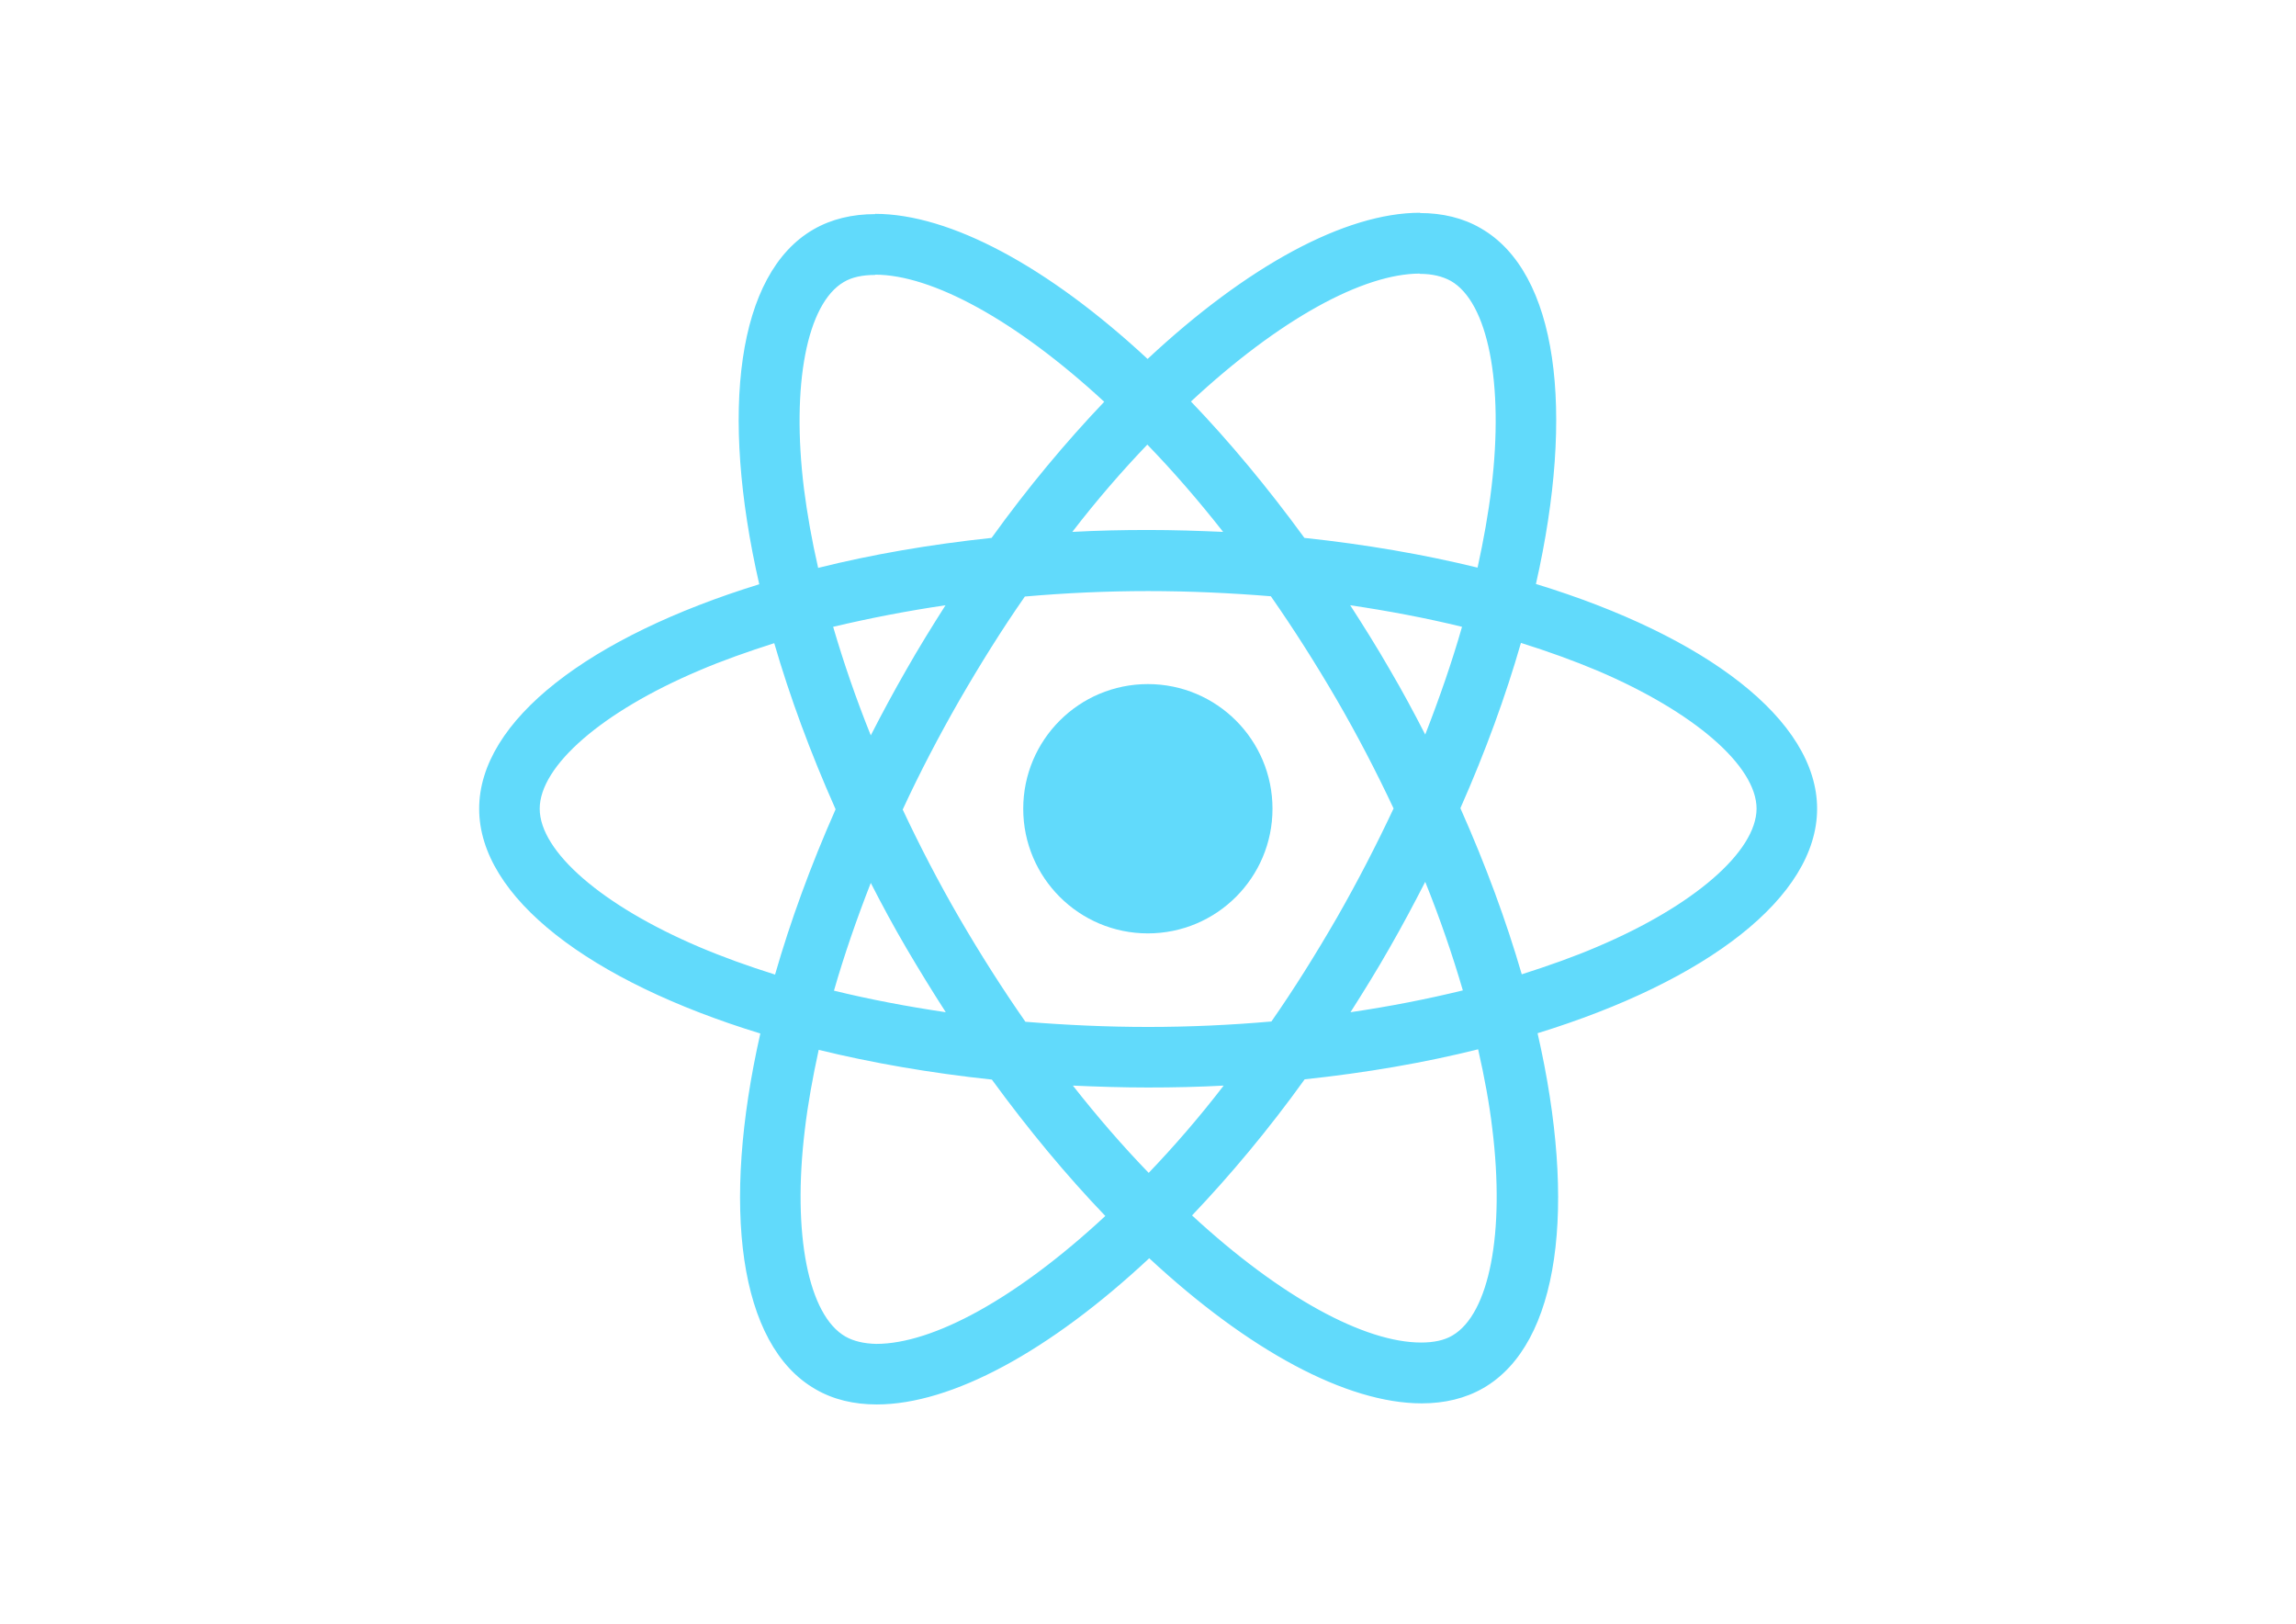
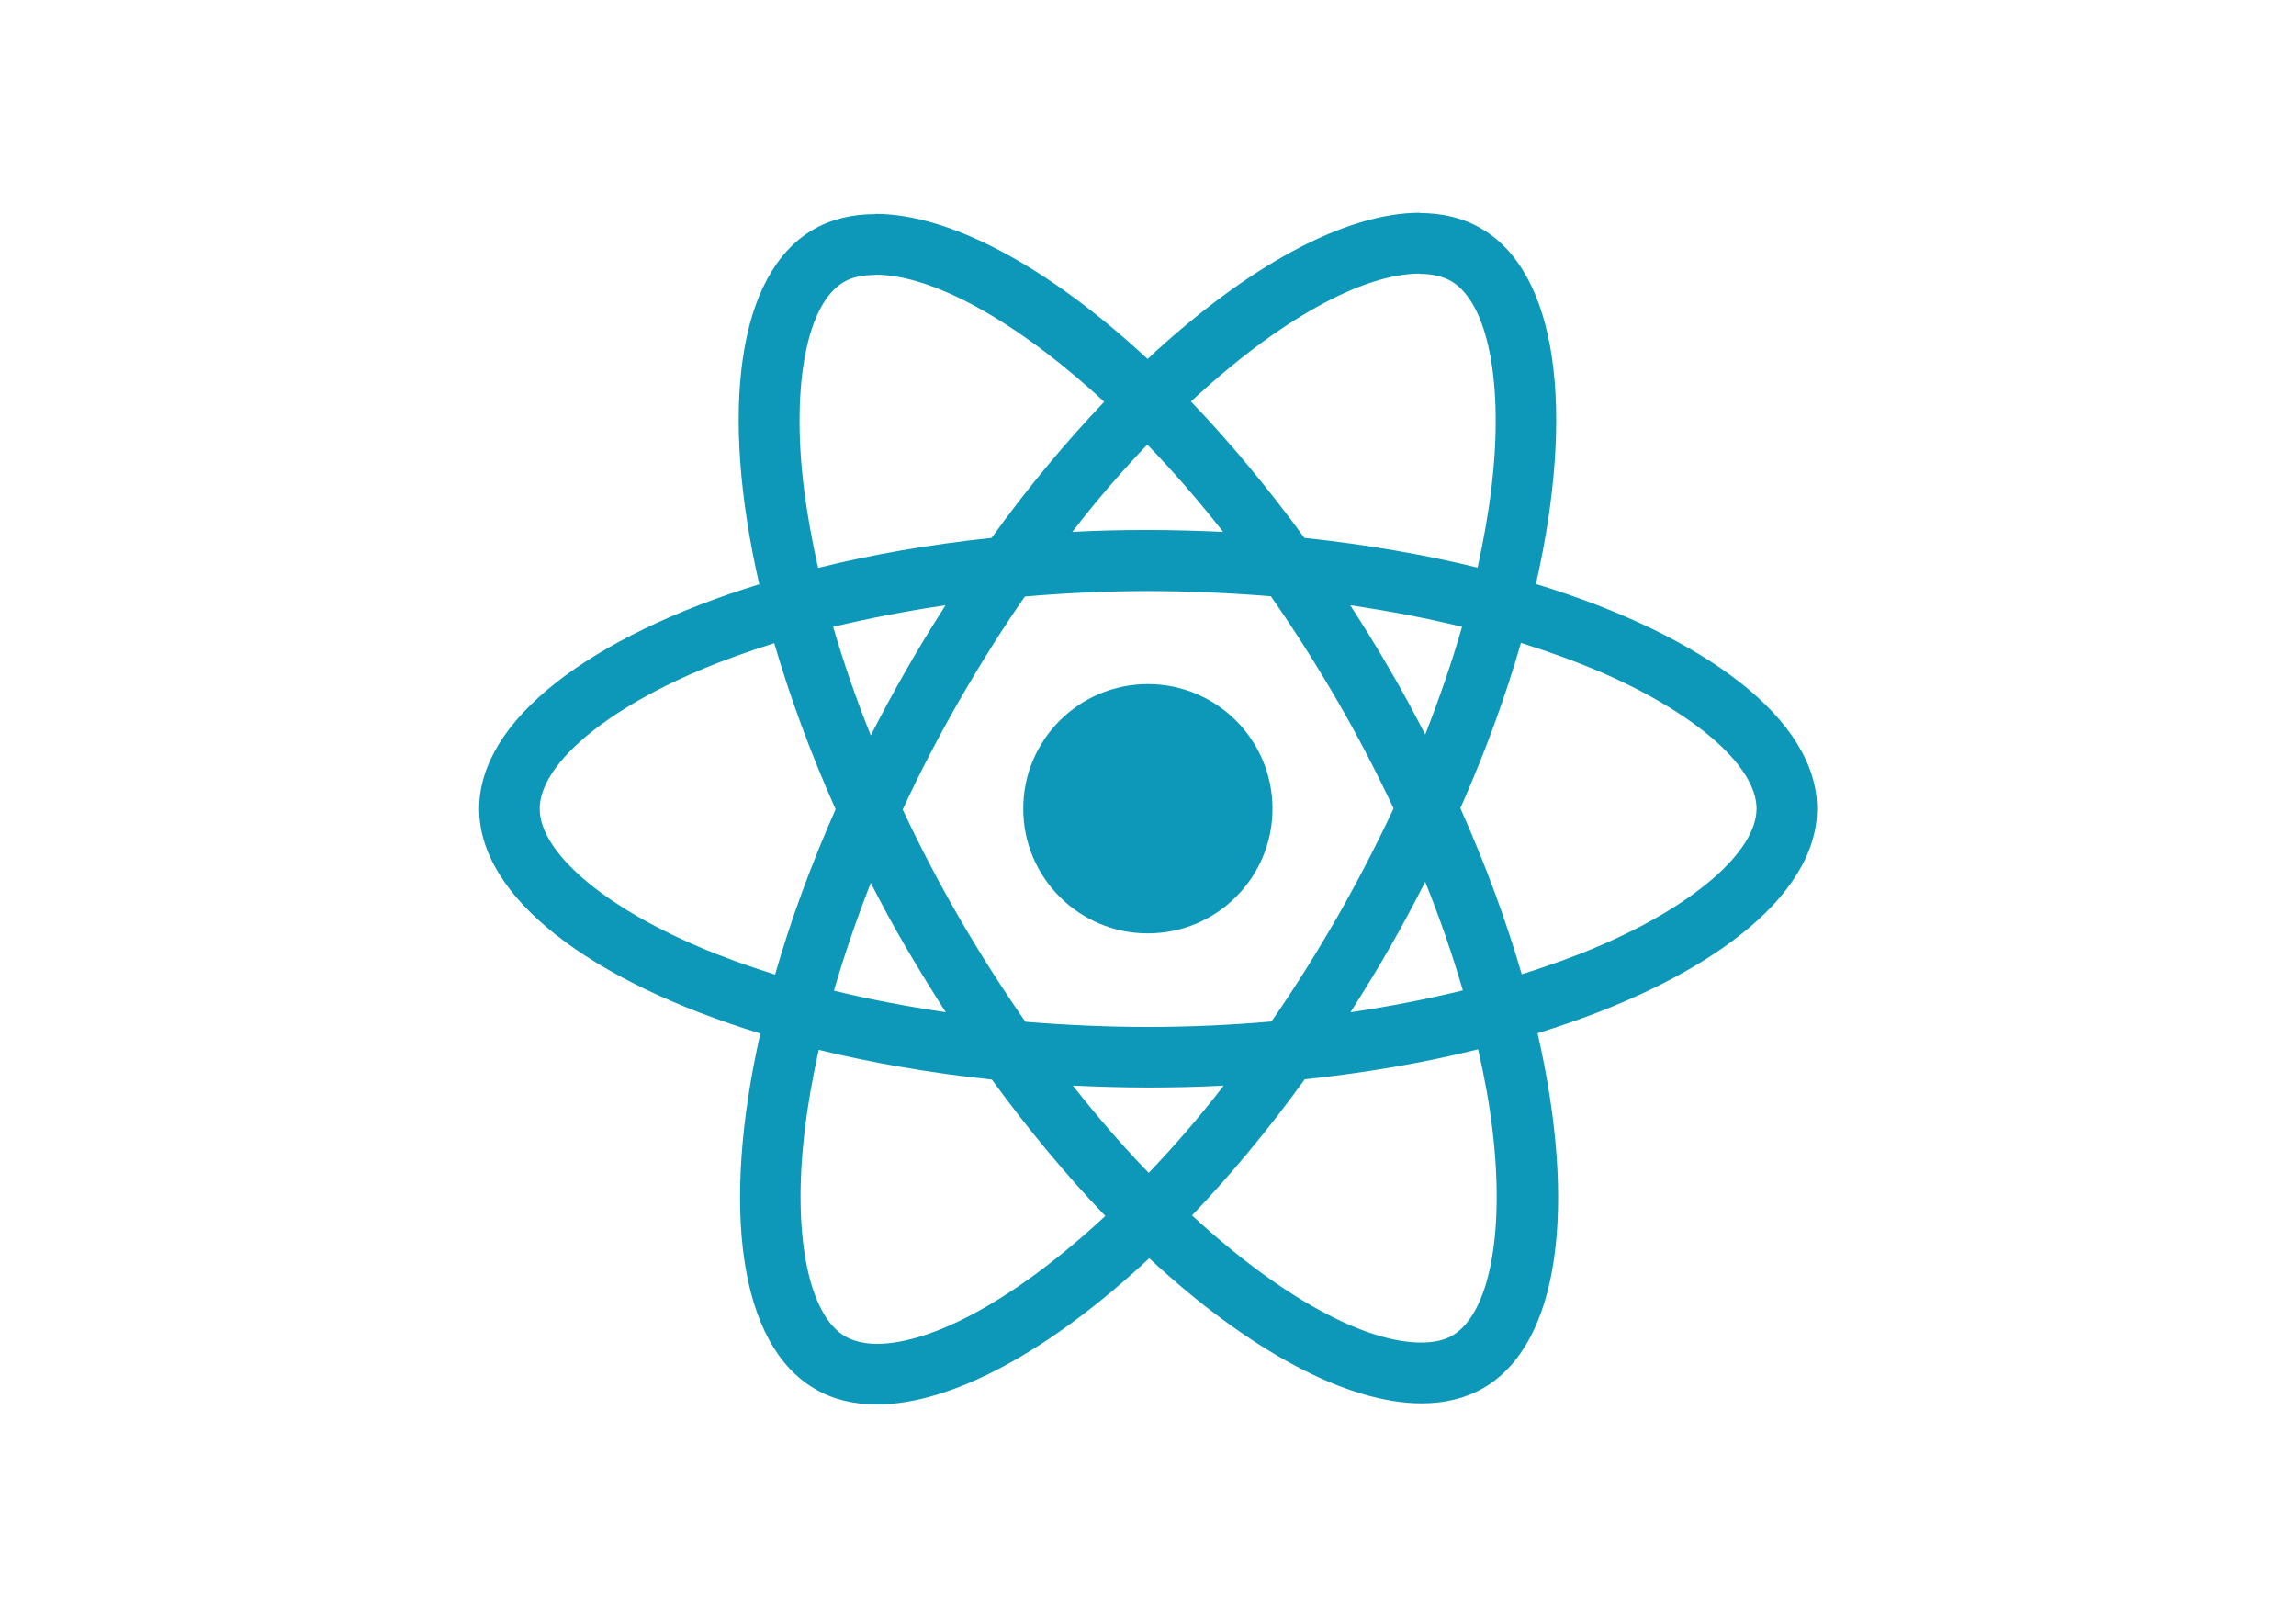
<svg xmlns="http://www.w3.org/2000/svg" viewBox="0 0 841.9 595.3">
-   <g fill="#61DAFB">
+   <g fill="#0d98ba">
    <path d="M666.3 296.5c0-32.5-40.7-63.3-103.1-82.4 14.4-63.6 8-114.2-20.2-130.4-6.5-3.8-14.1-5.6-22.4-5.6v22.3c4.6 0 8.3.9 11.4 2.6 13.6 7.8 19.5 37.5 14.9 75.7-1.1 9.4-2.9 19.3-5.1 29.4-19.6-4.8-41-8.5-63.5-10.9-13.5-18.5-27.5-35.3-41.6-50 32.6-30.3 63.2-46.9 84-46.9V78c-27.5 0-63.5 19.6-99.9 53.6-36.4-33.8-72.4-53.2-99.9-53.2v22.3c20.7 0 51.4 16.5 84 46.6-14 14.7-28 31.4-41.3 49.9-22.6 2.4-44 6.1-63.6 11-2.3-10-4-19.7-5.2-29-4.7-38.2 1.1-67.9 14.6-75.8 3-1.8 6.9-2.6 11.5-2.6V78.5c-8.4 0-16 1.8-22.6 5.6-28.1 16.2-34.4 66.7-19.9 130.1-62.2 19.2-102.7 49.9-102.7 82.3 0 32.5 40.7 63.3 103.1 82.4-14.4 63.6-8 114.2 20.2 130.4 6.5 3.8 14.1 5.6 22.5 5.6 27.5 0 63.5-19.6 99.9-53.6 36.4 33.8 72.4 53.2 99.9 53.2 8.4 0 16-1.8 22.6-5.6 28.1-16.2 34.4-66.7 19.9-130.1 62-19.1 102.5-49.9 102.5-82.3zm-130.2-66.7c-3.7 12.9-8.3 26.2-13.5 39.5-4.1-8-8.4-16-13.1-24-4.6-8-9.5-15.8-14.4-23.4 14.2 2.1 27.9 4.7 41 7.9zm-45.8 106.5c-7.8 13.5-15.8 26.3-24.1 38.2-14.9 1.3-30 2-45.2 2-15.1 0-30.2-.7-45-1.9-8.3-11.9-16.4-24.6-24.2-38-7.6-13.1-14.5-26.4-20.8-39.8 6.2-13.4 13.2-26.8 20.7-39.9 7.8-13.5 15.8-26.3 24.1-38.2 14.9-1.3 30-2 45.2-2 15.1 0 30.2.7 45 1.9 8.3 11.9 16.4 24.6 24.2 38 7.6 13.1 14.5 26.4 20.8 39.8-6.3 13.4-13.2 26.8-20.7 39.9zm32.3-13c5.4 13.4 10 26.8 13.8 39.8-13.1 3.2-26.9 5.9-41.2 8 4.9-7.7 9.8-15.6 14.4-23.7 4.6-8 8.9-16.1 13-24.1zM421.2 430c-9.3-9.6-18.6-20.3-27.8-32 9 .4 18.2.7 27.5.7 9.4 0 18.7-.2 27.8-.7-9 11.7-18.3 22.4-27.5 32zm-74.4-58.9c-14.2-2.1-27.9-4.7-41-7.9 3.7-12.9 8.3-26.2 13.5-39.5 4.1 8 8.4 16 13.1 24 4.7 8 9.5 15.8 14.4 23.4zM420.7 163c9.3 9.6 18.6 20.3 27.8 32-9-.4-18.2-.7-27.5-.7-9.4 0-18.7.2-27.8.7 9-11.7 18.3-22.4 27.5-32zm-74 58.9c-4.9 7.7-9.8 15.6-14.4 23.7-4.6 8-8.9 16-13 24-5.4-13.4-10-26.8-13.8-39.8 13.1-3.1 26.9-5.8 41.2-7.9zm-90.5 125.2c-35.4-15.1-58.3-34.9-58.3-50.6 0-15.7 22.9-35.6 58.3-50.6 8.6-3.7 18-7 27.7-10.1 5.7 19.6 13.2 40 22.5 60.9-9.2 20.8-16.6 41.1-22.2 60.6-9.9-3.1-19.3-6.5-28-10.2zM310 490c-13.6-7.8-19.5-37.5-14.9-75.7 1.1-9.4 2.9-19.3 5.1-29.4 19.6 4.8 41 8.5 63.5 10.9 13.5 18.5 27.5 35.3 41.6 50-32.6 30.3-63.2 46.9-84 46.9-4.5-.1-8.3-1-11.3-2.7zm237.2-76.2c4.7 38.2-1.1 67.9-14.6 75.8-3 1.8-6.9 2.6-11.5 2.6-20.7 0-51.4-16.5-84-46.6 14-14.7 28-31.4 41.3-49.9 22.6-2.4 44-6.1 63.6-11 2.3 10.1 4.1 19.8 5.2 29.1zm38.5-66.7c-8.6 3.7-18 7-27.7 10.1-5.7-19.6-13.2-40-22.5-60.9 9.2-20.8 16.6-41.1 22.2-60.6 9.9 3.1 19.3 6.5 28.1 10.2 35.4 15.1 58.3 34.9 58.3 50.6-.1 15.7-23 35.6-58.4 50.6zM320.8 78.4z" />
    <circle cx="420.9" cy="296.5" r="45.7" />
    <path d="M520.5 78.1z" />
  </g>
</svg>
